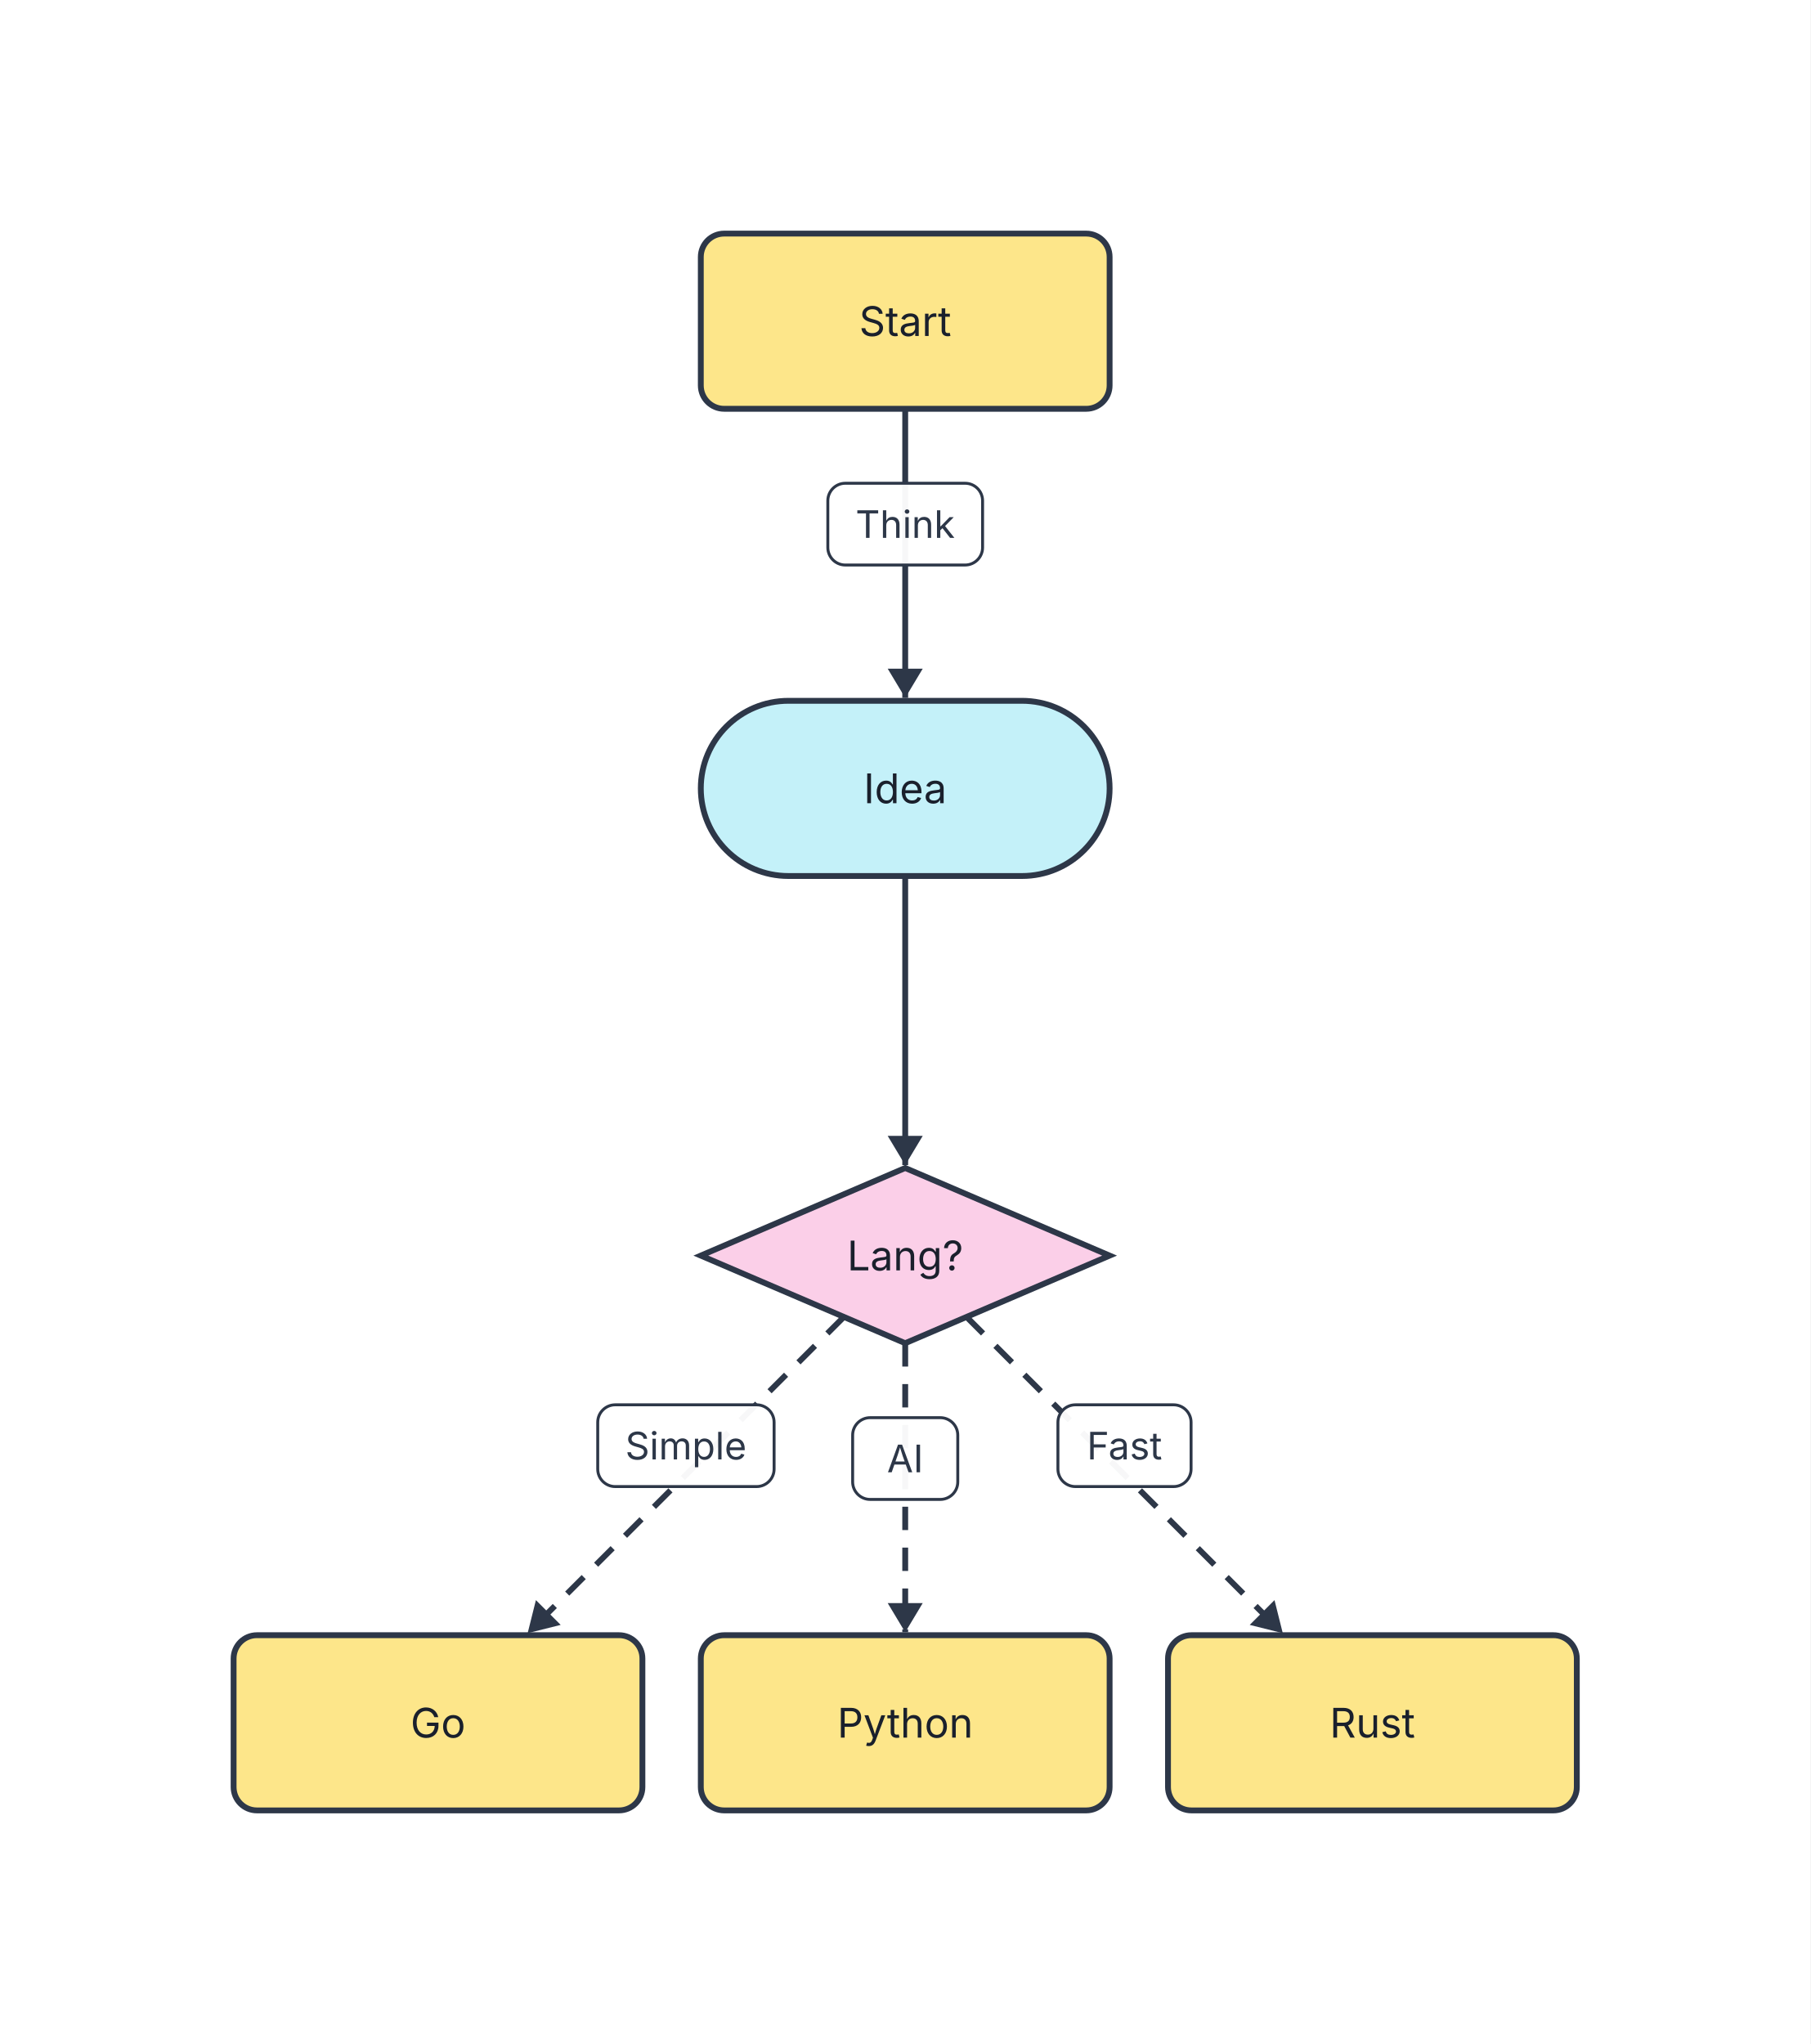
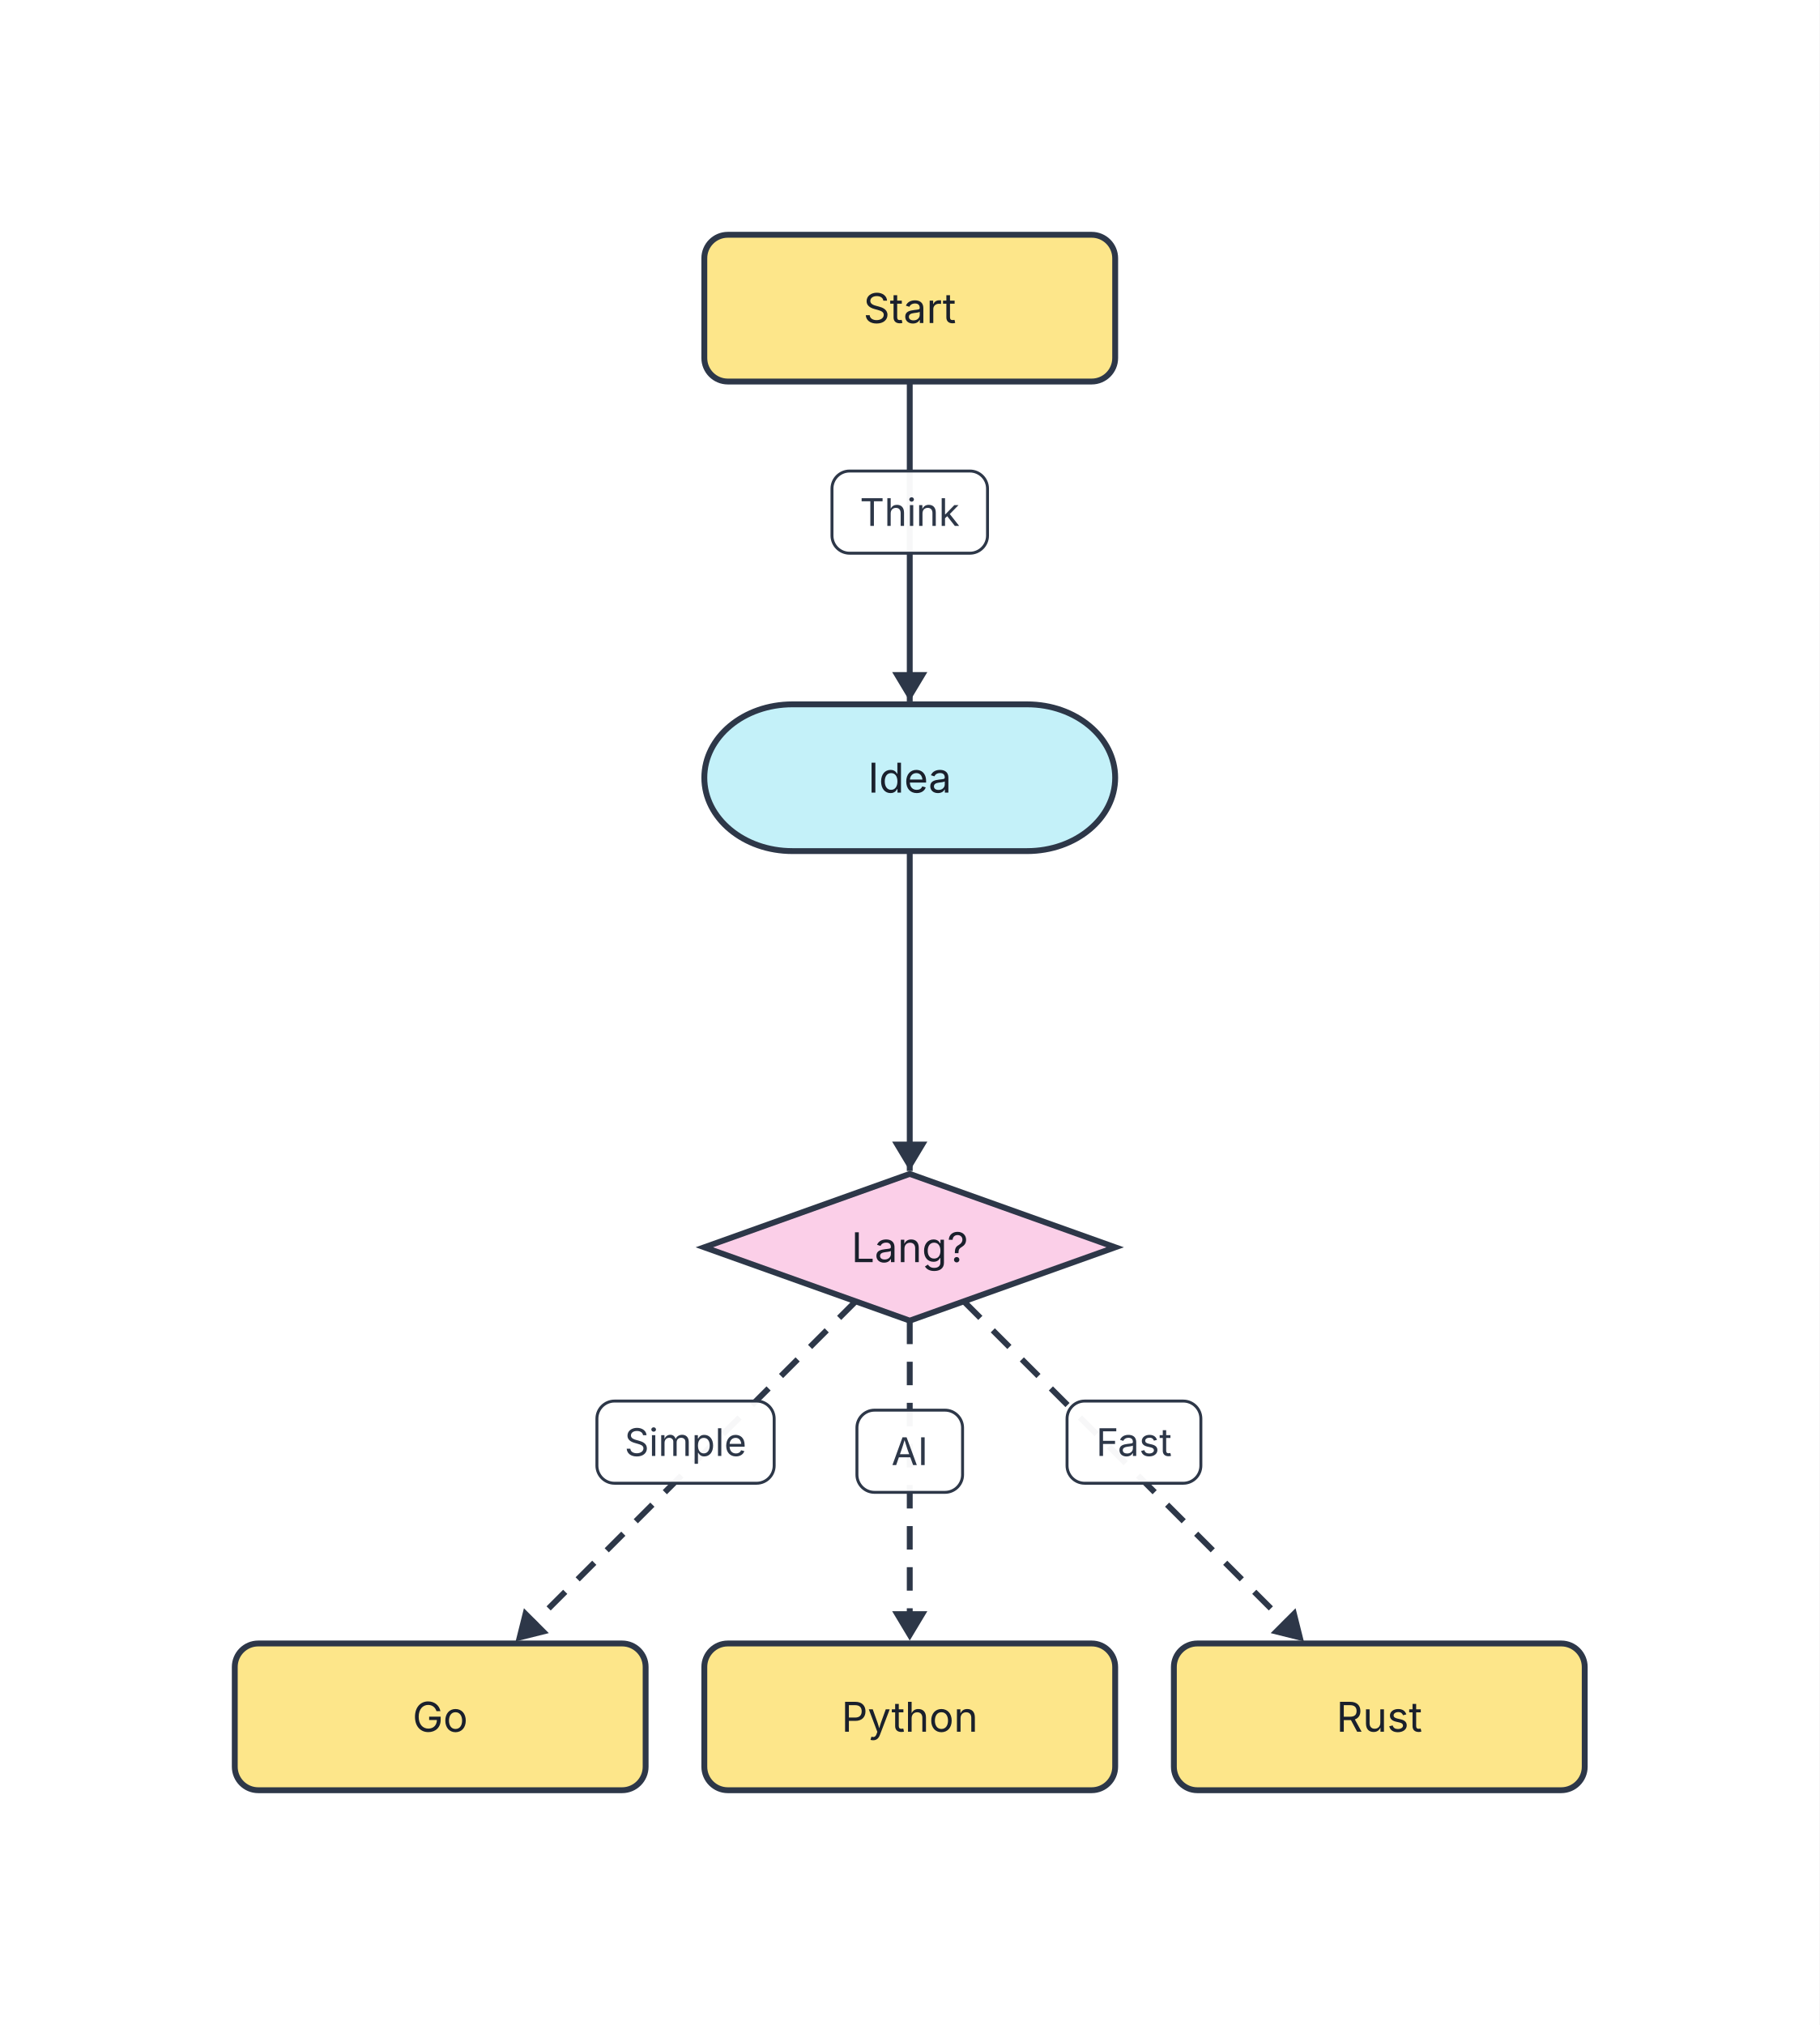
- <svg xmlns="http://www.w3.org/2000/svg" width="620" height="700" viewBox="0 0 620 700" font-family="Inter, system-ui, sans-serif">
+ <svg xmlns="http://www.w3.org/2000/svg" width="620" height="690" viewBox="0 0 620 690" font-family="Inter, system-ui, sans-serif">
  <defs>
    <marker id="arrow-end" markerWidth="8" markerHeight="8" refX="6" refY="4" orient="auto" markerUnits="strokeWidth">
      <path d="M1,1 L6,4 L1,7 z" fill="context-stroke" />
    </marker>
    <marker id="arrow-start" markerWidth="8" markerHeight="8" refX="2" refY="4" orient="auto" markerUnits="strokeWidth">
      <path d="M7,1 L2,4 L7,7 z" fill="context-stroke" />
    </marker>
  </defs>
  <rect width="100%" height="100%" fill="white" />
-   <line x1="310.0" y1="140.0" x2="310.0" y2="239.0" stroke="#2d3748" stroke-width="2" marker-end="url(#arrow-end)" />
+   <line x1="310.0" y1="130.0" x2="310.0" y2="239.0" stroke="#2d3748" stroke-width="2" marker-end="url(#arrow-end)" />
  <g pointer-events="none">
-     <rect x="283.5" y="165.5" width="53.0" height="28.0" rx="6" ry="6" fill="white" fill-opacity="0.96" stroke="#2d3748" stroke-width="1" />
-     <text x="310.0" y="179.5" fill="#2d3748" font-size="13" text-anchor="middle" dominant-baseline="middle" xml:space="preserve">Think</text>
+     <rect x="283.5" y="160.5" width="53.0" height="28.0" rx="6" ry="6" fill="white" fill-opacity="0.96" stroke="#2d3748" stroke-width="1" />
+     <text x="310.0" y="174.5" fill="#2d3748" font-size="13" text-anchor="middle" dominant-baseline="middle" xml:space="preserve">Think</text>
  </g>
-   <line x1="310.0" y1="300.0" x2="310.0" y2="399.0" stroke="#2d3748" stroke-width="2" marker-end="url(#arrow-end)" />
-   <line x1="289.0" y1="451.0" x2="180.7" y2="559.3" stroke="#2d3748" stroke-width="2" marker-end="url(#arrow-end)" stroke-dasharray="8 6" />
+   <line x1="310.0" y1="290.0" x2="310.0" y2="399.0" stroke="#2d3748" stroke-width="2" marker-end="url(#arrow-end)" />
+   <line x1="291.6" y1="443.4" x2="175.7" y2="559.3" stroke="#2d3748" stroke-width="2" marker-end="url(#arrow-end)" stroke-dasharray="8 6" />
  <g pointer-events="none">
-     <rect x="204.7" y="481.1" width="60.4" height="28.0" rx="6" ry="6" fill="white" fill-opacity="0.96" stroke="#2d3748" stroke-width="1" />
-     <text x="234.9" y="495.1" fill="#2d3748" font-size="13" text-anchor="middle" dominant-baseline="middle" xml:space="preserve">Simple</text>
+     <rect x="203.4" y="477.4" width="60.4" height="28.0" rx="6" ry="6" fill="white" fill-opacity="0.96" stroke="#2d3748" stroke-width="1" />
+     <text x="233.6" y="491.4" fill="#2d3748" font-size="13" text-anchor="middle" dominant-baseline="middle" xml:space="preserve">Simple</text>
  </g>
-   <line x1="310.0" y1="460.0" x2="310.0" y2="559.0" stroke="#2d3748" stroke-width="2" marker-end="url(#arrow-end)" stroke-dasharray="8 6" />
+   <line x1="310.0" y1="450.0" x2="310.0" y2="559.0" stroke="#2d3748" stroke-width="2" marker-end="url(#arrow-end)" stroke-dasharray="8 6" />
  <g pointer-events="none">
-     <rect x="292.0" y="485.5" width="36.0" height="28.0" rx="6" ry="6" fill="white" fill-opacity="0.96" stroke="#2d3748" stroke-width="1" />
-     <text x="310.0" y="499.5" fill="#2d3748" font-size="13" text-anchor="middle" dominant-baseline="middle" xml:space="preserve">AI</text>
+     <rect x="292.0" y="480.5" width="36.0" height="28.0" rx="6" ry="6" fill="white" fill-opacity="0.96" stroke="#2d3748" stroke-width="1" />
+     <text x="310.0" y="494.5" fill="#2d3748" font-size="13" text-anchor="middle" dominant-baseline="middle" xml:space="preserve">AI</text>
  </g>
-   <line x1="331.0" y1="451.0" x2="439.3" y2="559.3" stroke="#2d3748" stroke-width="2" marker-end="url(#arrow-end)" stroke-dasharray="8 6" />
+   <line x1="328.4" y1="443.4" x2="444.3" y2="559.3" stroke="#2d3748" stroke-width="2" marker-end="url(#arrow-end)" stroke-dasharray="8 6" />
  <g pointer-events="none">
-     <rect x="362.3" y="481.1" width="45.6" height="28.0" rx="6" ry="6" fill="white" fill-opacity="0.96" stroke="#2d3748" stroke-width="1" />
-     <text x="385.1" y="495.1" fill="#2d3748" font-size="13" text-anchor="middle" dominant-baseline="middle" xml:space="preserve">Fast</text>
+     <rect x="363.6" y="477.4" width="45.6" height="28.0" rx="6" ry="6" fill="white" fill-opacity="0.96" stroke="#2d3748" stroke-width="1" />
+     <text x="386.4" y="491.4" fill="#2d3748" font-size="13" text-anchor="middle" dominant-baseline="middle" xml:space="preserve">Fast</text>
  </g>
-   <rect x="80.0" y="560.0" width="140.0" height="60.0" rx="8" ry="8" fill="#fde68a" stroke="#2d3748" stroke-width="2" />
-   <text x="150.0" y="590.0" fill="#1a202c" font-size="14" text-anchor="middle" dominant-baseline="middle">Go</text>
-   <polygon points="310.0,400.0 380.0,430.0 310.0,460.0 240.0,430.0" fill="#fbcfe8" stroke="#2d3748" stroke-width="2" />
-   <text x="310.0" y="430.0" fill="#1a202c" font-size="14" text-anchor="middle" dominant-baseline="middle">Lang?</text>
-   <rect x="240.0" y="560.0" width="140.0" height="60.0" rx="8" ry="8" fill="#fde68a" stroke="#2d3748" stroke-width="2" />
-   <text x="310.0" y="590.0" fill="#1a202c" font-size="14" text-anchor="middle" dominant-baseline="middle">Python</text>
-   <rect x="400.0" y="560.0" width="140.0" height="60.0" rx="8" ry="8" fill="#fde68a" stroke="#2d3748" stroke-width="2" />
-   <text x="470.0" y="590.0" fill="#1a202c" font-size="14" text-anchor="middle" dominant-baseline="middle">Rust</text>
-   <rect x="240.0" y="80.0" width="140.0" height="60.0" rx="8" ry="8" fill="#fde68a" stroke="#2d3748" stroke-width="2" />
-   <text x="310.0" y="110.0" fill="#1a202c" font-size="14" text-anchor="middle" dominant-baseline="middle">Start</text>
-   <rect x="240.0" y="240.0" width="140.0" height="60.0" rx="30" ry="30" fill="#c4f1f9" stroke="#2d3748" stroke-width="2" />
-   <text x="310.0" y="270.0" fill="#1a202c" font-size="14" text-anchor="middle" dominant-baseline="middle">Idea</text>
+   <rect x="240.0" y="80.0" width="140.0" height="50.0" rx="8" ry="8" fill="#fde68a" stroke="#2d3748" stroke-width="2" />
+   <text x="310.0" y="105.0" fill="#1a202c" font-size="14" text-anchor="middle" dominant-baseline="middle">Start</text>
+   <rect x="240.0" y="560.0" width="140.0" height="50.0" rx="8" ry="8" fill="#fde68a" stroke="#2d3748" stroke-width="2" />
+   <text x="310.0" y="585.0" fill="#1a202c" font-size="14" text-anchor="middle" dominant-baseline="middle">Python</text>
+   <rect x="80.0" y="560.0" width="140.0" height="50.0" rx="8" ry="8" fill="#fde68a" stroke="#2d3748" stroke-width="2" />
+   <text x="150.0" y="585.0" fill="#1a202c" font-size="14" text-anchor="middle" dominant-baseline="middle">Go</text>
+   <rect x="400.0" y="560.0" width="140.0" height="50.0" rx="8" ry="8" fill="#fde68a" stroke="#2d3748" stroke-width="2" />
+   <text x="470.0" y="585.0" fill="#1a202c" font-size="14" text-anchor="middle" dominant-baseline="middle">Rust</text>
+   <polygon points="310.0,400.0 380.0,425.0 310.0,450.0 240.0,425.0" fill="#fbcfe8" stroke="#2d3748" stroke-width="2" />
+   <text x="310.0" y="425.0" fill="#1a202c" font-size="14" text-anchor="middle" dominant-baseline="middle">Lang?</text>
+   <rect x="240.0" y="240.0" width="140.0" height="50.0" rx="30" ry="30" fill="#c4f1f9" stroke="#2d3748" stroke-width="2" />
+   <text x="310.0" y="265.0" fill="#1a202c" font-size="14" text-anchor="middle" dominant-baseline="middle">Idea</text>
</svg>
